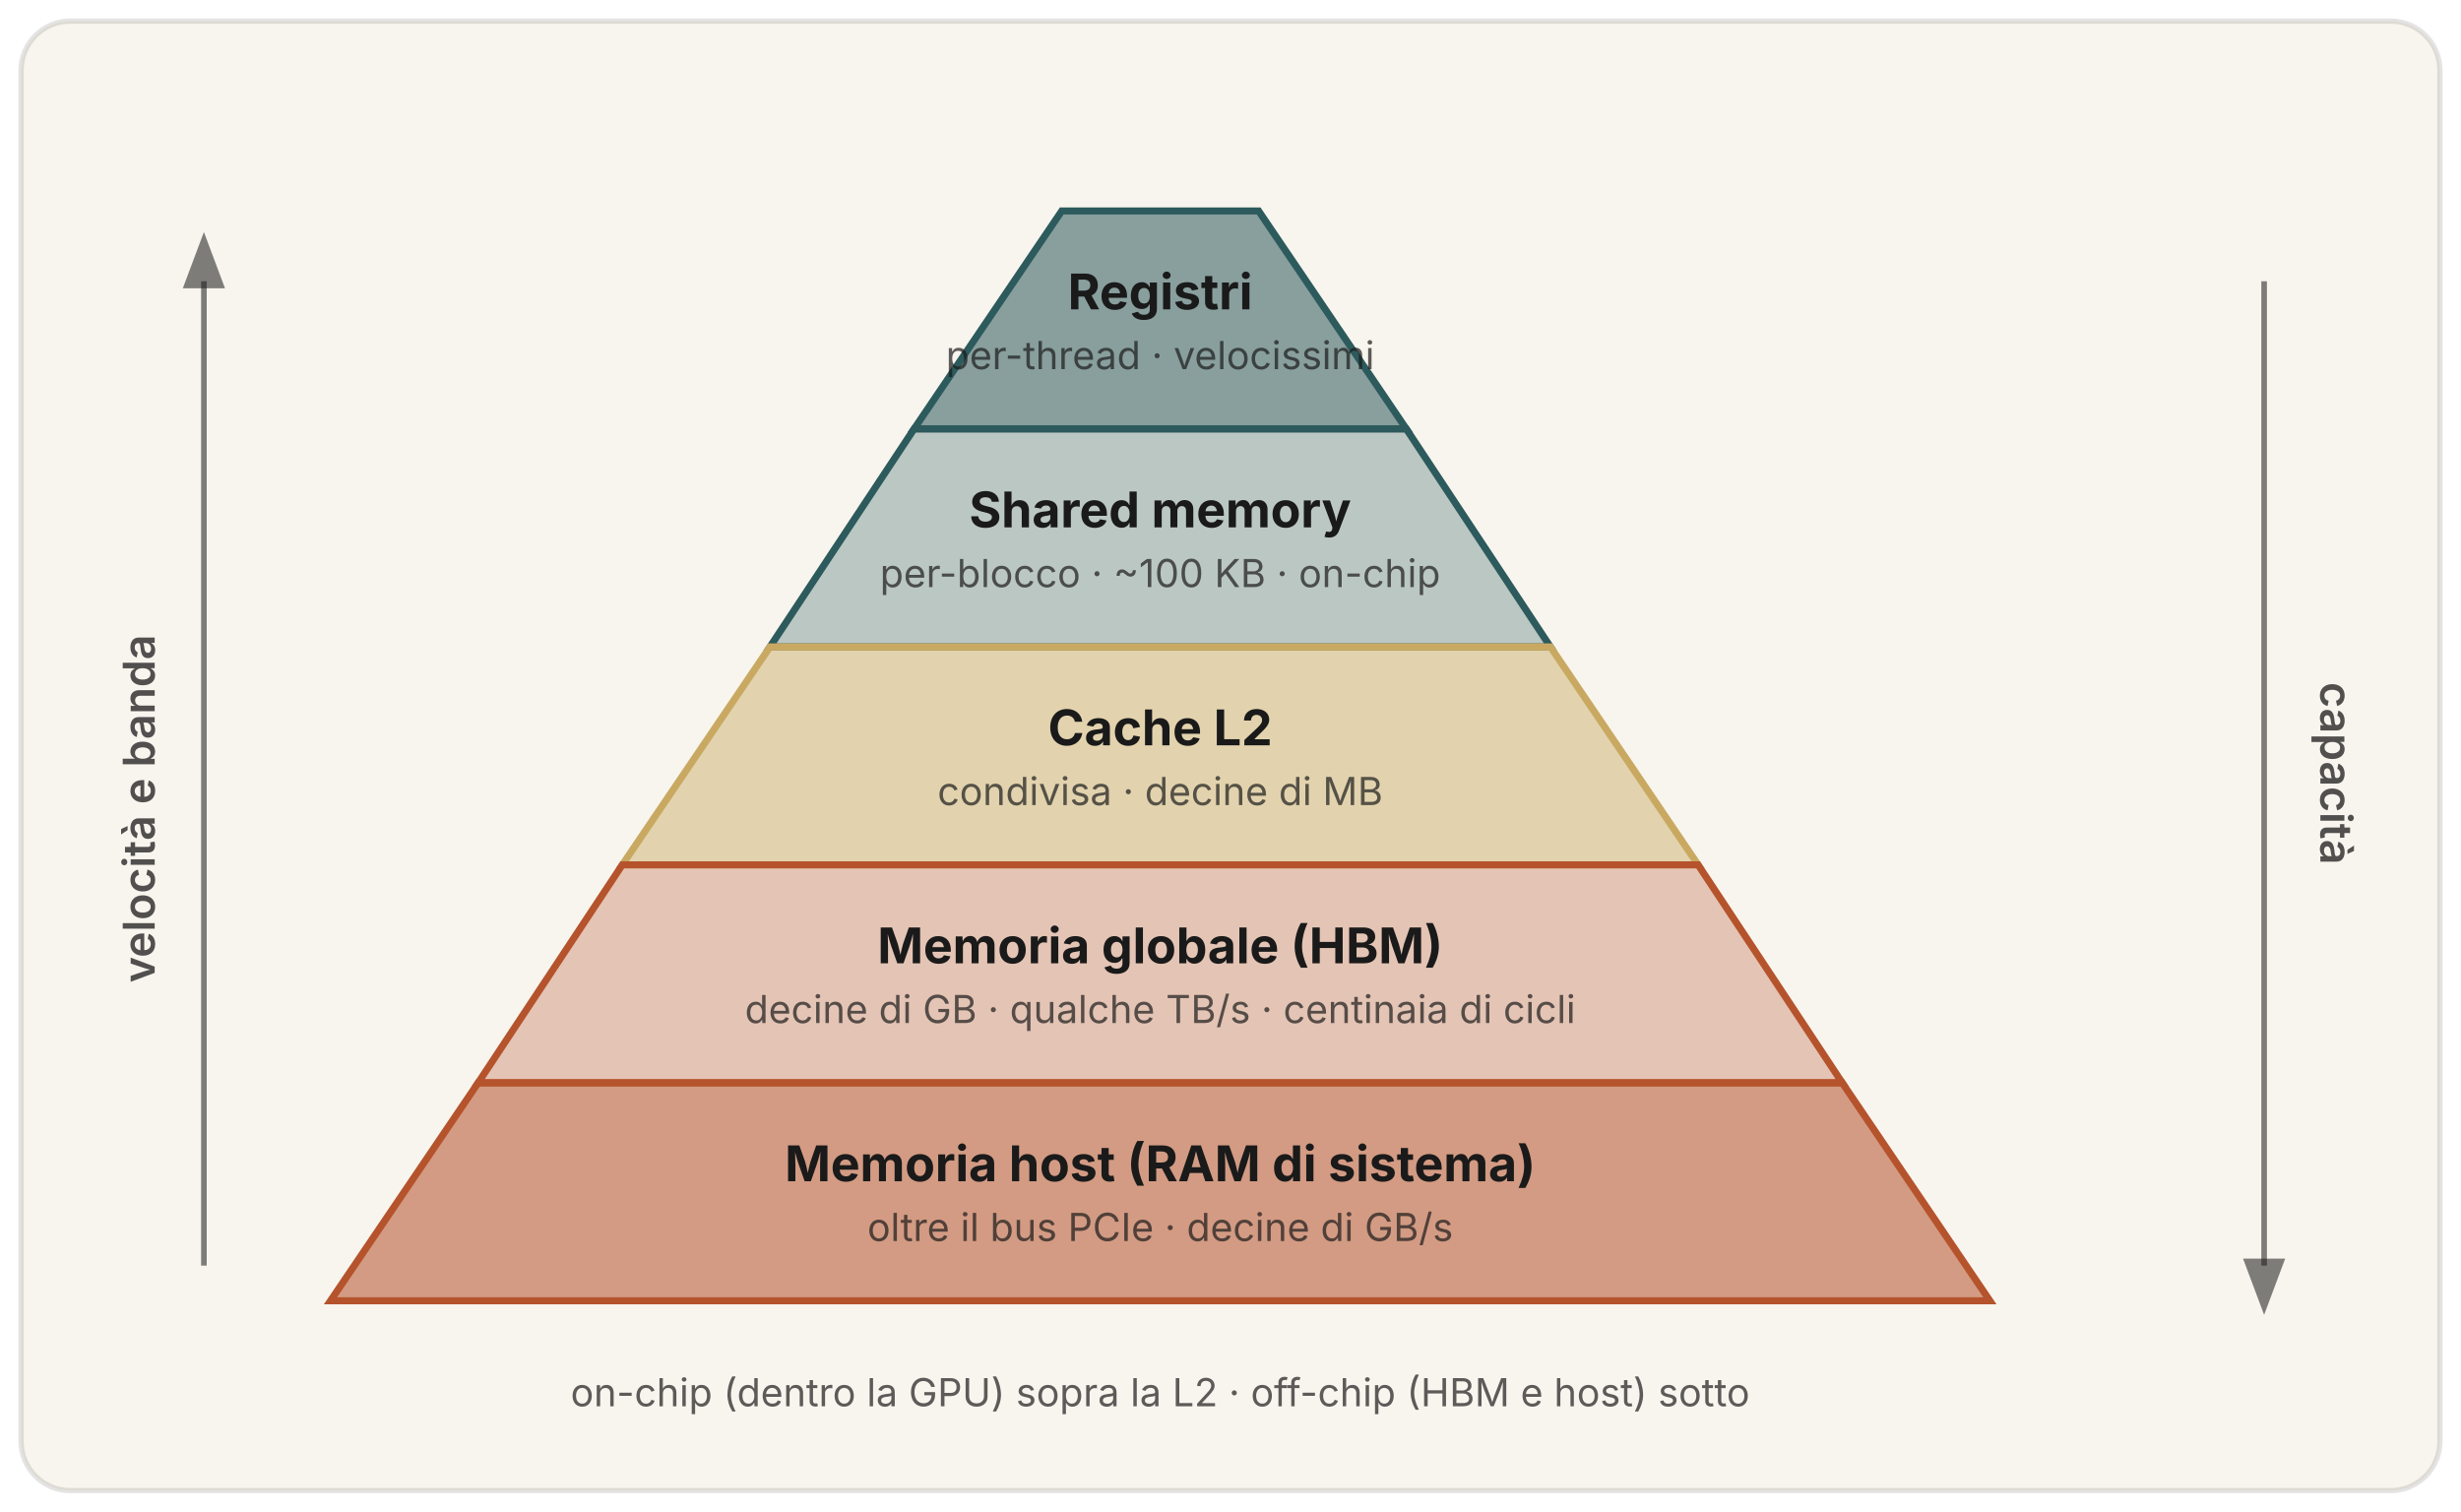
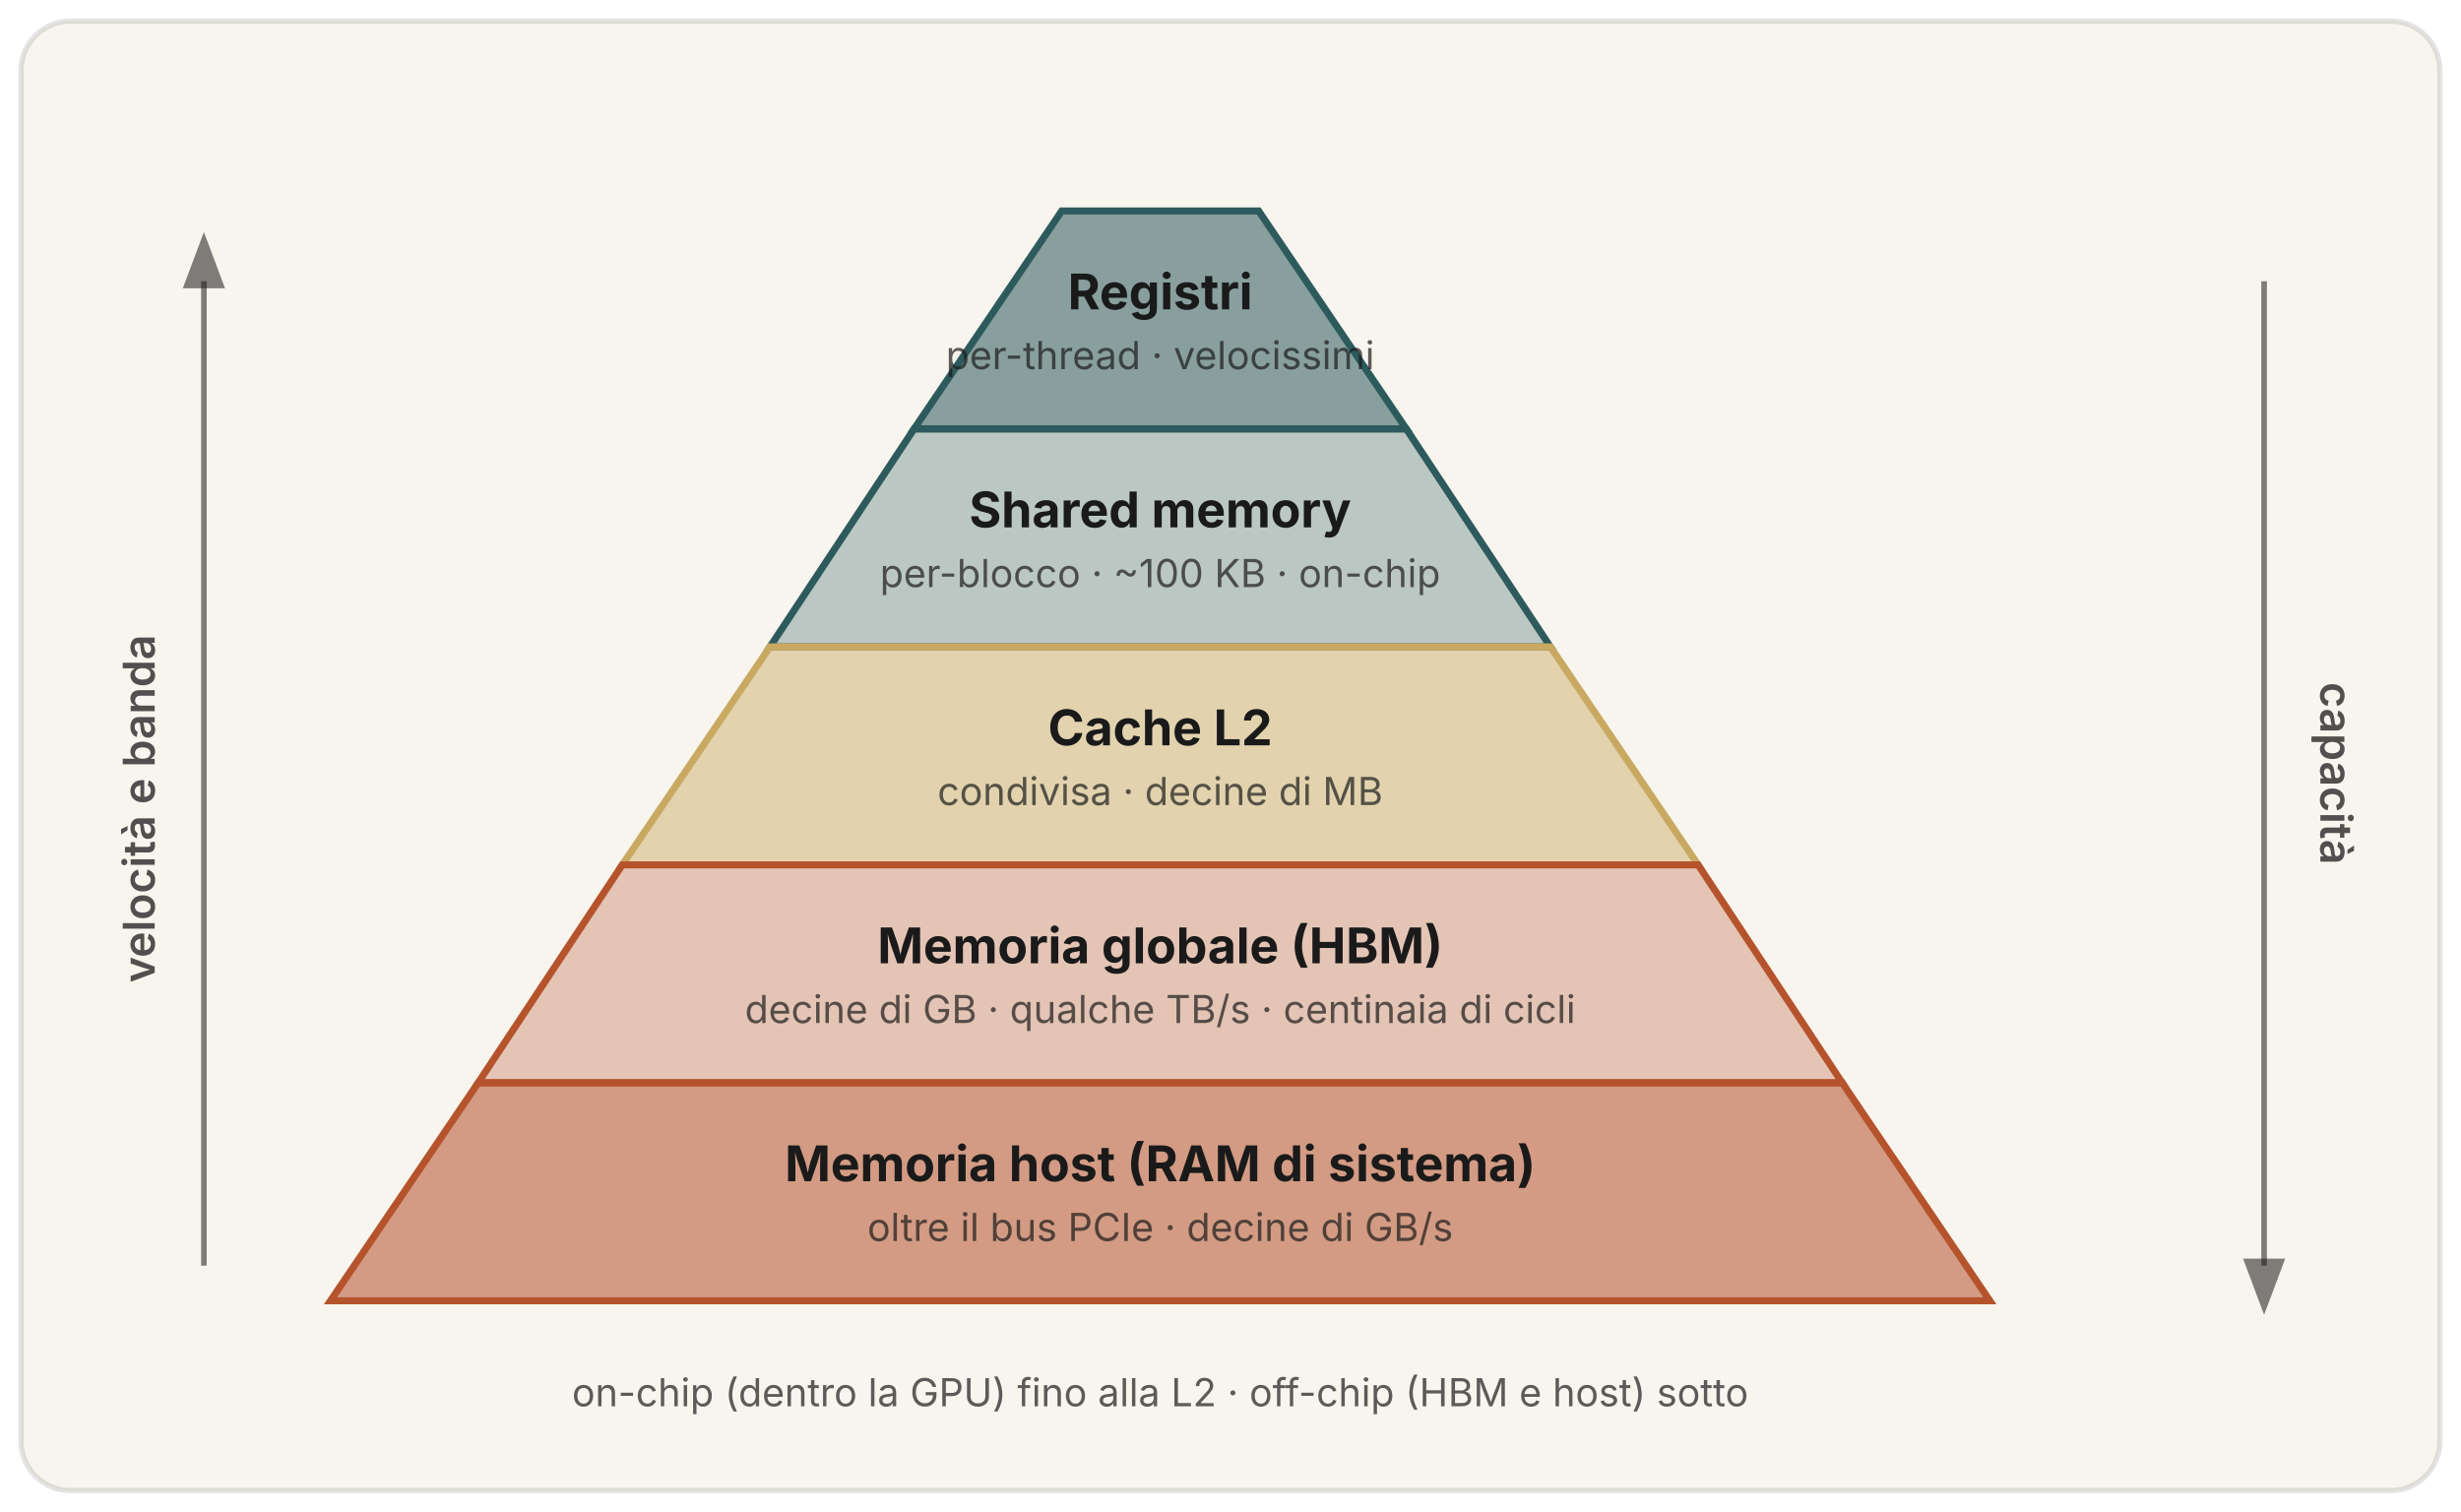
<svg xmlns="http://www.w3.org/2000/svg" viewBox="0 0 700 430" role="img" aria-label="Piramide della gerarchia di memoria di una GPU su cinque livelli. Dall'apice alla base: registri (per-thread, pochi kilobyte, immediati); shared memory (per-blocco, circa cento kilobyte, on-chip); cache L2 (condivisa, decine di megabyte); memoria globale HBM (decine di gigabyte, banda di qualche terabyte al secondo, latenza di centinaia di cicli); memoria host, la RAM di sistema, oltre il bus PCIe a decine di gigabyte al secondo. Una freccia a sinistra indica che salendo crescono velocita e banda; una freccia a destra indica che scendendo cresce la capacita.">
  <style>
    .band  { stroke-width:2; }
    .name  { font-family:Inter, system-ui, sans-serif; font-size:14px; font-weight:700; fill:#1A1A1A; }
    .det   { font-family:Inter, system-ui, sans-serif; font-size:11px; fill:#1A1A1A; opacity:0.7; }
    .side  { font-family:Inter, system-ui, sans-serif; font-size:12.5px; font-weight:600; fill:#1A1A1A; opacity:0.75; }
    .axis  { stroke:#1A1A1A; stroke-width:1.6; opacity:0.55; }
  </style>
  <rect x="6" y="6" width="688" height="418" rx="14" fill="#F8F5EE" stroke="#1A1A1A" stroke-opacity="0.12" stroke-width="1.5" />
  <polygon class="band" points="302,60 358,60 400,122 260,122" fill="#2D5A5C" fill-opacity="0.55" stroke="#2D5A5C" />
  <text class="name" x="330" y="88" text-anchor="middle">Registri</text>
  <text class="det" x="330" y="105" text-anchor="middle">per-thread · velocissimi</text>
  <polygon class="band" points="260,122 400,122 441,184 219,184" fill="#2D5A5C" fill-opacity="0.30" stroke="#2D5A5C" />
  <text class="name" x="330" y="150" text-anchor="middle">Shared memory</text>
  <text class="det" x="330" y="167" text-anchor="middle">per-blocco · ~100 KB · on-chip</text>
  <polygon class="band" points="219,184 441,184 483,246 177,246" fill="#C9A961" fill-opacity="0.45" stroke="#C9A961" />
  <text class="name" x="330" y="212" text-anchor="middle">Cache L2</text>
  <text class="det" x="330" y="229" text-anchor="middle">condivisa · decine di MB</text>
  <polygon class="band" points="177,246 483,246 524,308 136,308" fill="#B5532C" fill-opacity="0.30" stroke="#B5532C" />
  <text class="name" x="330" y="274" text-anchor="middle">Memoria globale (HBM)</text>
  <text class="det" x="330" y="291" text-anchor="middle">decine di GB · qualche TB/s · centinaia di cicli</text>
  <polygon class="band" points="136,308 524,308 566,370 94,370" fill="#B5532C" fill-opacity="0.55" stroke="#B5532C" />
  <text class="name" x="330" y="336" text-anchor="middle">Memoria host (RAM di sistema)</text>
  <text class="det" x="330" y="353" text-anchor="middle">oltre il bus PCIe · decine di GB/s</text>
  <line class="axis" x1="58" y1="360" x2="58" y2="80" />
  <polygon points="58,66 52,82 64,82" fill="#1A1A1A" fill-opacity="0.55" />
  <text class="side" x="44" y="230" text-anchor="middle" transform="rotate(-90 44 230)">velocità e banda</text>
  <line class="axis" x1="644" y1="80" x2="644" y2="360" />
  <polygon points="644,374 638,358 650,358" fill="#1A1A1A" fill-opacity="0.55" />
  <text class="side" x="660" y="220" text-anchor="middle" transform="rotate(90 660 220)">capacità</text>
-   <text class="det" x="330" y="400" text-anchor="middle">on-chip (dentro la GPU) sopra la L2 · off-chip (HBM e host) sotto</text>
+   <text class="det" x="330" y="400" text-anchor="middle">on-chip (dentro la GPU) fino alla L2 · off-chip (HBM e host) sotto</text>
</svg>
